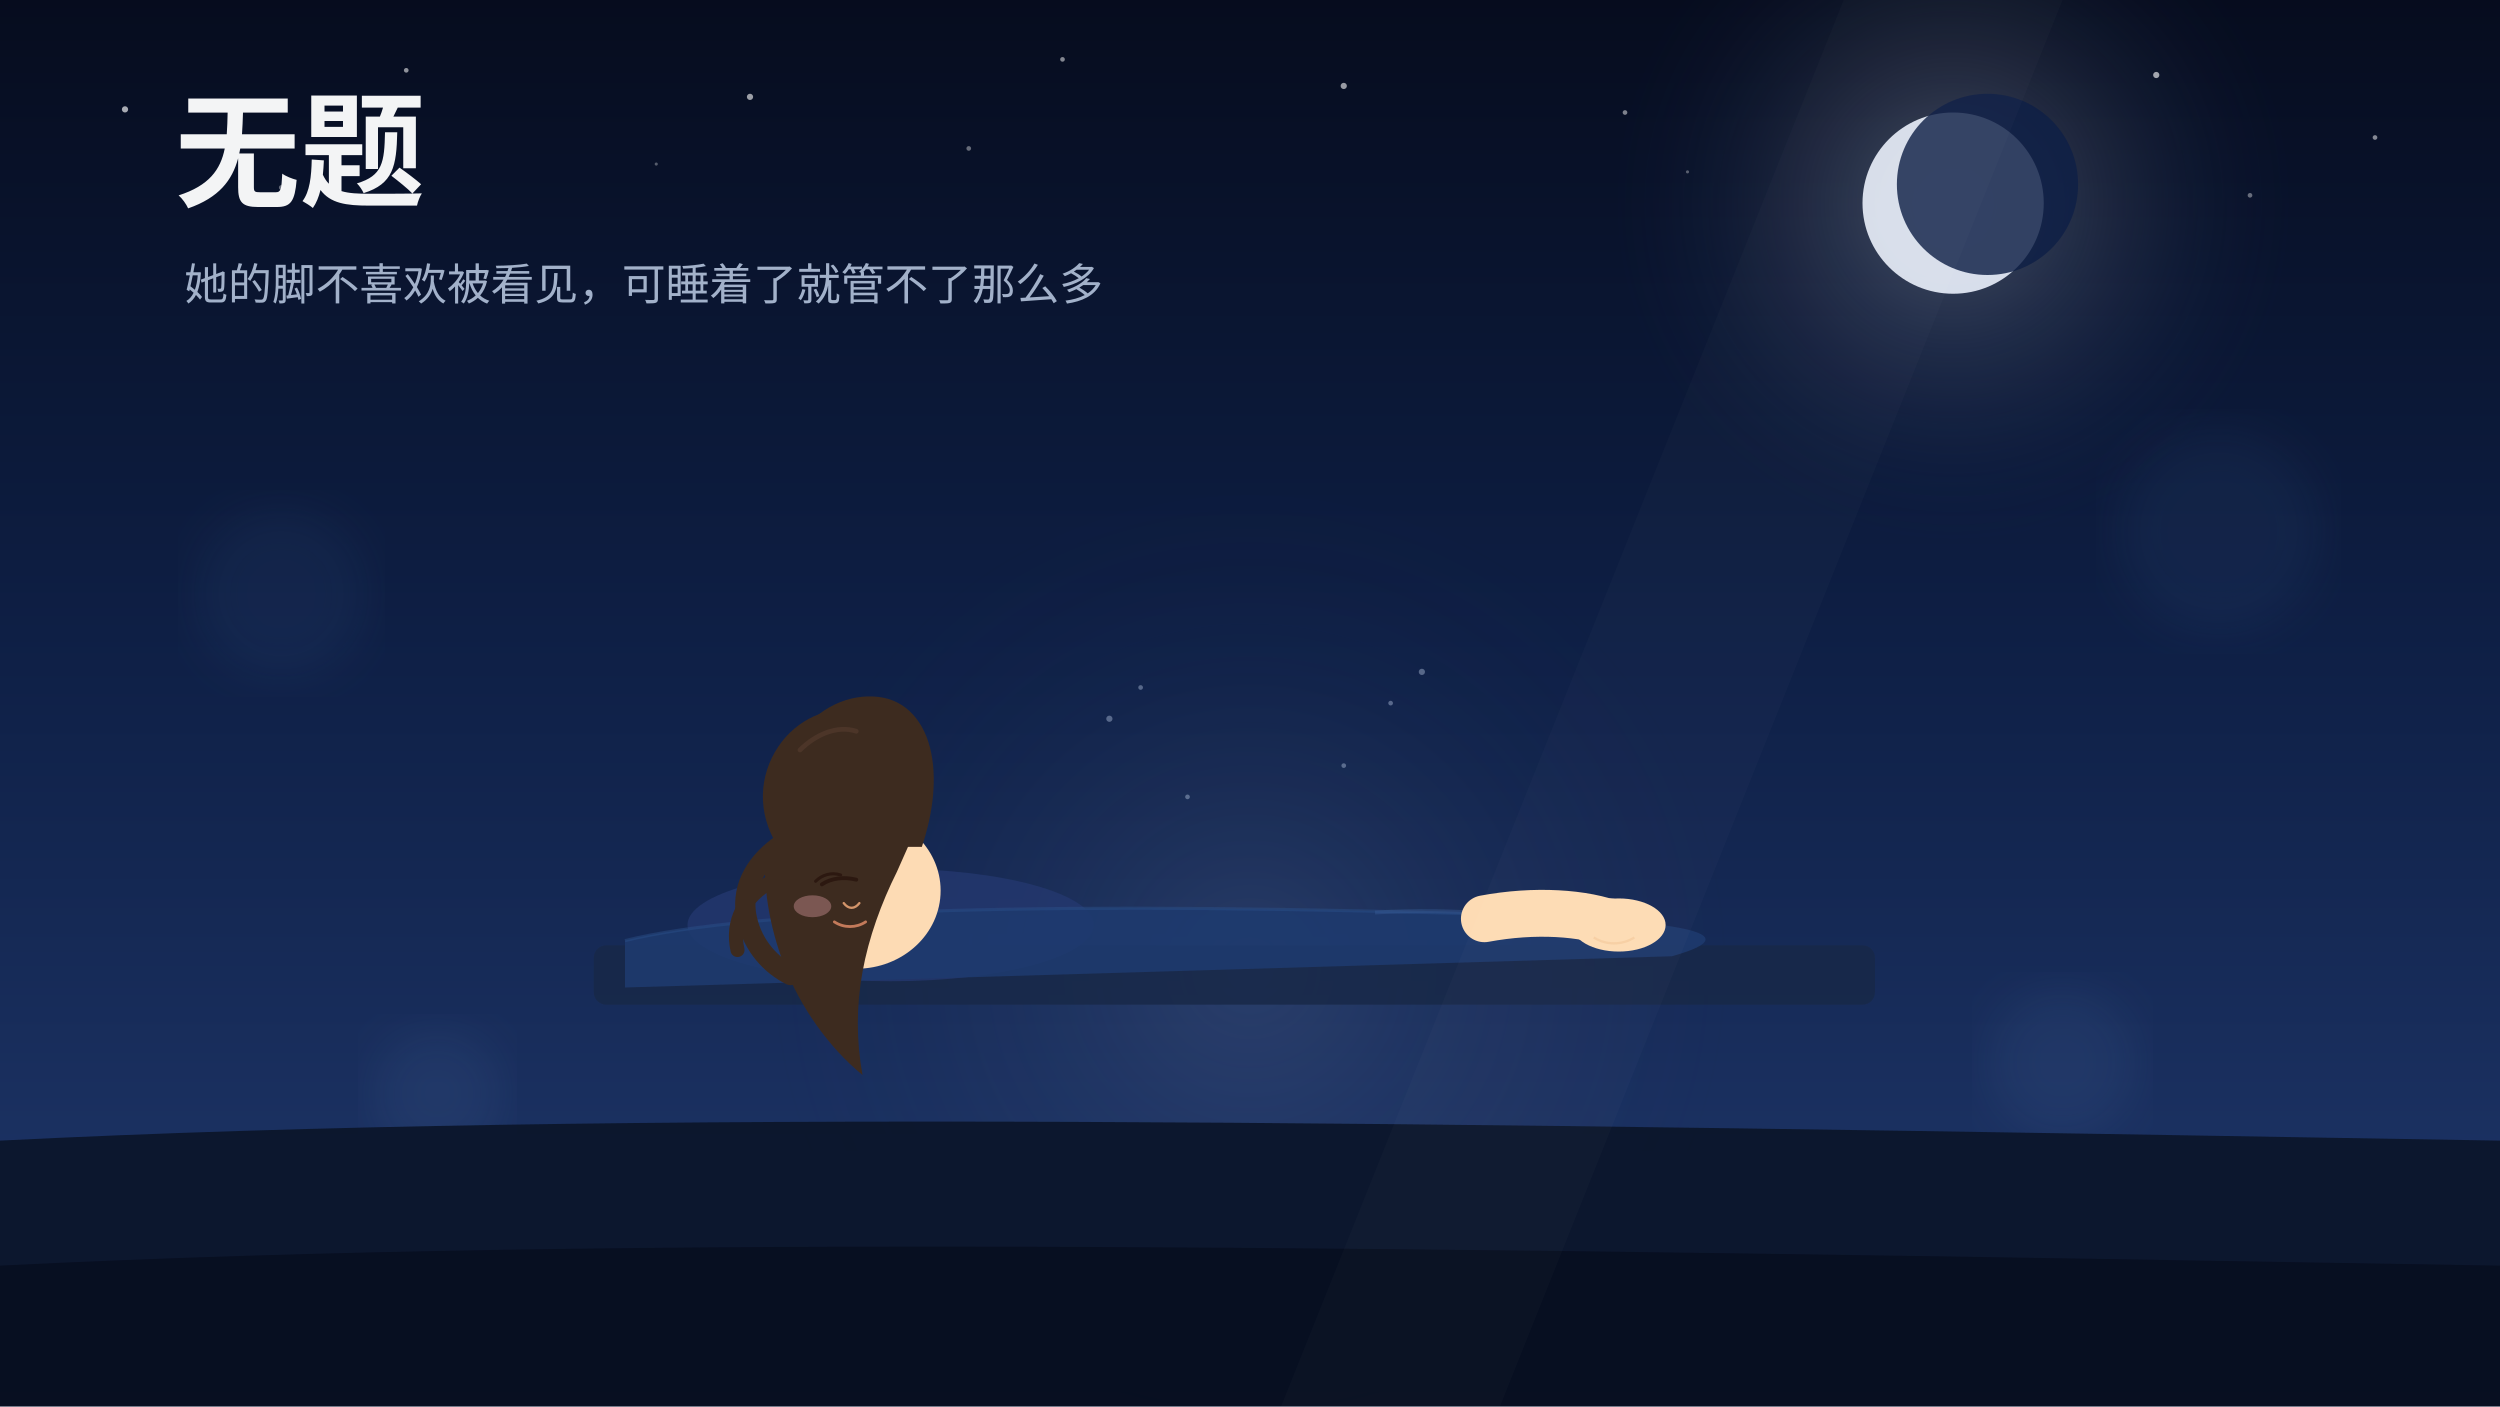
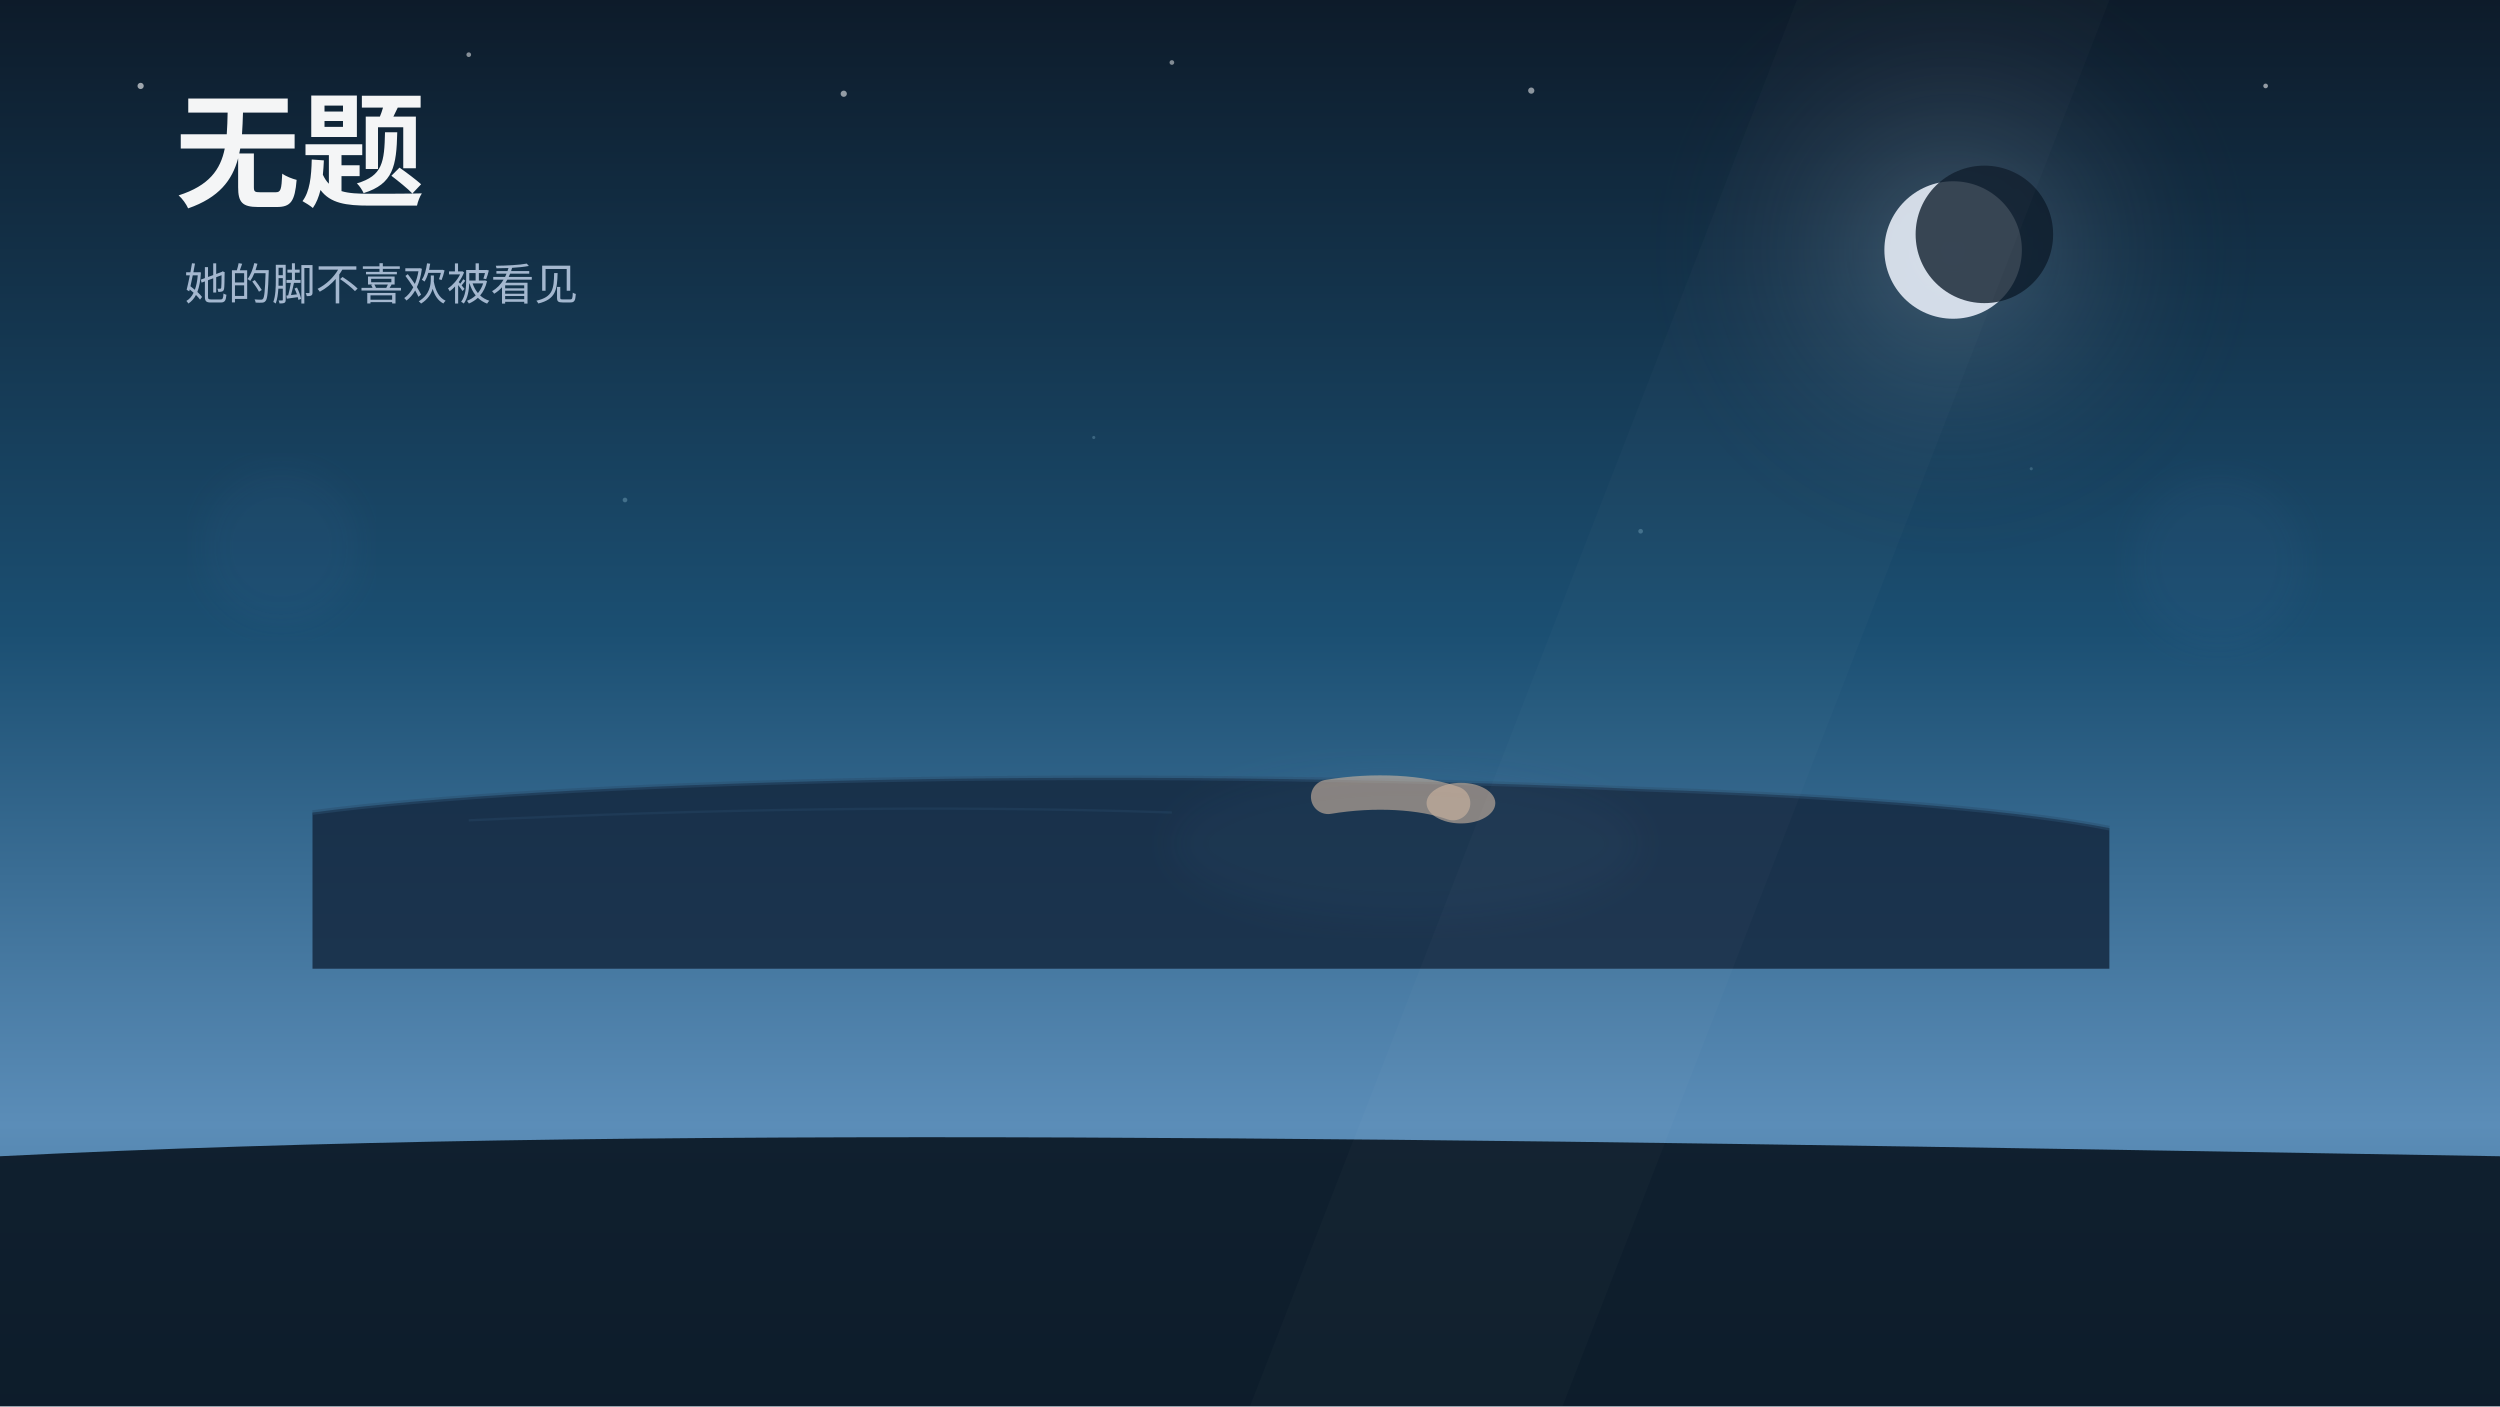
<svg xmlns="http://www.w3.org/2000/svg" width="1600" height="900" viewBox="0 0 1600 900" fill="none">
  <defs>
    <linearGradient id="nightBg" x1="800" y1="0" x2="800" y2="900" gradientUnits="userSpaceOnUse">
-       <stop stop-color="#060C1E" />
-       <stop offset="0.45" stop-color="#0E1F45" />
-       <stop offset="0.8" stop-color="#1A3060" />
-       <stop offset="1" stop-color="#243870" />
+       <stop stop-color="#0D1B2A" />
+       <stop offset="0.45" stop-color="#1B4F72" />
+       <stop offset="0.8" stop-color="#5B8DB8" />
+       <stop offset="1" stop-color="#3A6A8A" />
    </linearGradient>
-     <radialGradient id="moonGlow" cx="1250" cy="130" r="220" gradientUnits="userSpaceOnUse">
-       <stop stop-color="#E8F0FF" stop-opacity="0.28" />
-       <stop offset="1" stop-color="#0E1F45" stop-opacity="0" />
+     <radialGradient id="moonGlow" cx="1250" cy="160" r="200" gradientUnits="userSpaceOnUse">
+       <stop stop-color="#E8F0FF" stop-opacity="0.2" />
+       <stop offset="1" stop-color="#0D1B2A" stop-opacity="0" />
    </radialGradient>
-     <radialGradient id="bedGlow" cx="800" cy="620" r="320" gradientUnits="userSpaceOnUse">
-       <stop stop-color="#B8CCF0" stop-opacity="0.12" />
-       <stop offset="1" stop-color="#0E1F45" stop-opacity="0" />
-     </radialGradient>
-     <filter id="bokehBlur">
-       <feGaussianBlur stdDeviation="14" />
-     </filter>
-     <filter id="softGlow">
-       <feGaussianBlur stdDeviation="5" />
+     <filter id="blur">
+       <feGaussianBlur stdDeviation="10" />
    </filter>
  </defs>
  <rect width="1600" height="900" fill="url(#nightBg)" />
-   <circle cx="1250" cy="130" r="220" fill="url(#moonGlow)" />
-   <circle cx="800" cy="620" r="320" fill="url(#bedGlow)" />
-   <circle cx="1250" cy="130" r="58" fill="#EEF4FF" opacity="0.88" />
-   <circle cx="1272" cy="118" r="58" fill="#0E1F45" opacity="0.82" />
-   <circle cx="80" cy="70" r="2" fill="white" opacity="0.65" />
-   <circle cx="260" cy="45" r="1.5" fill="white" opacity="0.55" />
-   <circle cx="480" cy="62" r="2" fill="white" opacity="0.6" />
-   <circle cx="680" cy="38" r="1.5" fill="white" opacity="0.5" />
-   <circle cx="860" cy="55" r="2" fill="white" opacity="0.58" />
-   <circle cx="1040" cy="72" r="1.5" fill="white" opacity="0.48" />
-   <circle cx="1380" cy="48" r="2" fill="white" opacity="0.62" />
-   <circle cx="1520" cy="88" r="1.5" fill="white" opacity="0.5" />
-   <circle cx="180" cy="120" r="1.5" fill="white" opacity="0.38" />
-   <circle cx="420" cy="105" r="1" fill="white" opacity="0.32" />
-   <circle cx="620" cy="95" r="1.5" fill="white" opacity="0.38" />
-   <circle cx="1080" cy="110" r="1" fill="white" opacity="0.32" />
-   <circle cx="1440" cy="125" r="1.5" fill="white" opacity="0.38" />
-   <circle cx="180" cy="380" r="55" fill="#4A6FA5" opacity="0.09" filter="url(#bokehBlur)" />
-   <circle cx="1420" cy="340" r="65" fill="#4A6FA5" opacity="0.09" filter="url(#bokehBlur)" />
-   <circle cx="280" cy="700" r="42" fill="#6A8FC5" opacity="0.09" filter="url(#bokehBlur)" />
-   <circle cx="1320" cy="680" r="48" fill="#6A8FC5" opacity="0.09" filter="url(#bokehBlur)" />
-   <path d="M0 730C400 710 900 718 1600 730V900H0Z" fill="#0A1428" opacity="0.9" />
-   <path d="M0 810C400 790 900 798 1600 810V900H0Z" fill="#060C1E" opacity="0.8" />
-   <g transform="translate(460, 310)">
-     <rect x="-80" y="295" width="820" height="38" rx="8" fill="#182848" opacity="0.85" />
-     <ellipse cx="110" cy="282" rx="130" ry="36" fill="#243870" opacity="0.75" />
-     <path d="M-60 292C20 272 220 266 520 276C620 280 660 288 610 302L-60 322Z" fill="#1E3A6E" opacity="0.88" />
-     <path d="M-60 292C20 272 220 266 520 276" stroke="#2A4F8A" stroke-width="2" opacity="0.45" />
-     <path d="M420 274C470 271 520 276 540 282" stroke="#3A5F9A" stroke-width="2.5" opacity="0.38" />
-     <ellipse cx="88" cy="260" rx="54" ry="50" fill="#FDDBB4" />
-     <path d="M38 232C24 210 26 186 38 168C50 150 70 142 88 144C106 146 120 158 126 176C132 194 128 214 122 230L114 248C104 268 96 290 92 312C88 334 88 356 92 378C70 360 52 334 42 308C32 282 28 256 30 232Z" fill="#3D2B1F" />
-     <path d="M38 232C30 208 36 182 50 162C64 142 84 134 102 136C120 138 132 152 136 172C140 192 136 214 130 232Z" fill="#3D2B1F" />
-     <path d="M38 232C22 244 14 260 18 278C22 296 34 308 46 314" stroke="#3D2B1F" stroke-width="13" stroke-linecap="round" />
-     <path d="M34 254C16 264 8 280 12 298" stroke="#3D2B1F" stroke-width="9" stroke-linecap="round" />
-     <path d="M52 170C62 160 76 154 88 158" stroke="#5C4033" stroke-width="3" stroke-linecap="round" opacity="0.48" />
-     <path d="M66 256C72 252 80 251 88 253" stroke="#2C1810" stroke-width="2.5" stroke-linecap="round" fill="none" />
-     <path d="M62 254C66 250 72 248 78 250" stroke="#2C1810" stroke-width="2" stroke-linecap="round" />
-     <path d="M80 268C83 272 87 272 90 268" stroke="#D4956A" stroke-width="1.5" stroke-linecap="round" />
-     <path d="M74 280C80 284 88 284 94 280" stroke="#C47A5A" stroke-width="1.8" stroke-linecap="round" fill="none" />
-     <ellipse cx="60" cy="270" rx="12" ry="7" fill="#FFB6C1" opacity="0.32" />
-     <path d="M490 278C522 272 554 274 574 282" stroke="#FDDBB4" stroke-width="30" stroke-linecap="round" />
-     <ellipse cx="576" cy="282" rx="30" ry="17" fill="#FDDBB4" />
-     <ellipse cx="560" cy="273" rx="7.5" ry="5.5" fill="#FDDBB4" />
-     <ellipse cx="571" cy="270" rx="6.5" ry="5" fill="#FDDBB4" />
-     <ellipse cx="581" cy="271" rx="6" ry="4.5" fill="#FDDBB4" />
-     <ellipse cx="590" cy="275" rx="5.5" ry="4" fill="#FDDBB4" />
-     <ellipse cx="597" cy="281" rx="4.5" ry="3.5" fill="#FDDBB4" />
-     <path d="M560 290C568 295 578 295 586 290" stroke="#F0C090" stroke-width="1.5" opacity="0.45" />
-   </g>
-   <path d="M1180 0L1320 0L960 900L820 900Z" fill="white" opacity="0.018" />
-   <g fill="#C8D8F0" opacity="0.38">
-     <circle cx="710" cy="460" r="2" />
-     <circle cx="730" cy="440" r="1.5" />
-     <circle cx="910" cy="430" r="2" />
-     <circle cx="890" cy="450" r="1.5" />
-     <circle cx="760" cy="510" r="1.5" />
-     <circle cx="860" cy="490" r="1.5" />
-   </g>
-   <text x="112" y="126" fill="#FFFFFF" fill-opacity="0.95" font-family="'Noto Serif SC', 'Source Han Serif', Georgia, serif" font-size="80" font-weight="700">无题</text>
-   <text x="118" y="192" fill="#C8D8F0" fill-opacity="0.80" font-family="'Noto Serif SC', 'Source Han Serif', Georgia, serif" font-size="28">她的脚不喜欢被看见，可睡着了就管不了那么多</text>
+   <circle cx="1250" cy="160" r="200" fill="url(#moonGlow)" />
+   <circle cx="1250" cy="160" r="44" fill="#EEF4FF" opacity="0.85" />
+   <circle cx="1270" cy="150" r="44" fill="#0D1B2A" opacity="0.8" />
+   <circle cx="90" cy="55" r="2" fill="white" opacity="0.6" />
+   <circle cx="300" cy="35" r="1.5" fill="white" opacity="0.5" />
+   <circle cx="540" cy="60" r="2" fill="white" opacity="0.55" />
+   <circle cx="750" cy="40" r="1.5" fill="white" opacity="0.48" />
+   <circle cx="980" cy="58" r="2" fill="white" opacity="0.52" />
+   <circle cx="1450" cy="55" r="1.5" fill="white" opacity="0.55" />
+   <path d="M0 740C400 720 900 728 1600 740V900H0Z" fill="#081420" opacity="0.9" />
+   <path d="M200 520C350 500 700 490 1050 505C1200 510 1300 520 1350 530L1350 620L200 620Z" fill="#142840" opacity="0.85" />
+   <path d="M200 520C350 500 700 490 1050 505C1200 510 1300 520 1350 530" stroke="#2A4F70" stroke-width="3" opacity="0.5" />
+   <path d="M300 525C450 518 600 515 750 520" stroke="#2A4F70" stroke-width="1.5" opacity="0.3" />
+   <path d="M850 510C880 505 910 507 930 514" stroke="#D4B8A0" stroke-width="22" stroke-linecap="round" opacity="0.6" />
+   <ellipse cx="935" cy="514" rx="22" ry="13" fill="#D4B8A0" opacity="0.6" />
+   <ellipse cx="900" cy="540" rx="150" ry="50" fill="#5B8DB8" opacity="0.05" filter="url(#blur)" />
+   <path d="M1150 0L1350 0L1000 900L800 900Z" fill="white" opacity="0.018" />
+   <circle cx="180" cy="350" r="50" fill="#4A6FA5" opacity="0.08" filter="url(#blur)" />
+   <circle cx="1420" cy="360" r="55" fill="#4A6FA5" opacity="0.08" filter="url(#blur)" />
+   <circle cx="400" cy="320" r="1.5" fill="#A8D8EA" opacity="0.3" />
+   <circle cx="700" cy="280" r="1" fill="#A8D8EA" opacity="0.25" />
+   <circle cx="1050" cy="340" r="1.5" fill="#A8D8EA" opacity="0.28" />
+   <circle cx="1300" cy="300" r="1" fill="#A8D8EA" opacity="0.22" />
+   <text x="112" y="126" fill="#FFFFFF" fill-opacity="0.95" font-family="'Noto Serif SC','Source Han Serif',Georgia,serif" font-size="80" font-weight="700">无题</text>
+   <text x="118" y="192" fill="#C8D8F0" fill-opacity="0.80" font-family="'Noto Serif SC','Source Han Serif',Georgia,serif" font-size="28">她的脚不喜欢被看见</text>
</svg>
